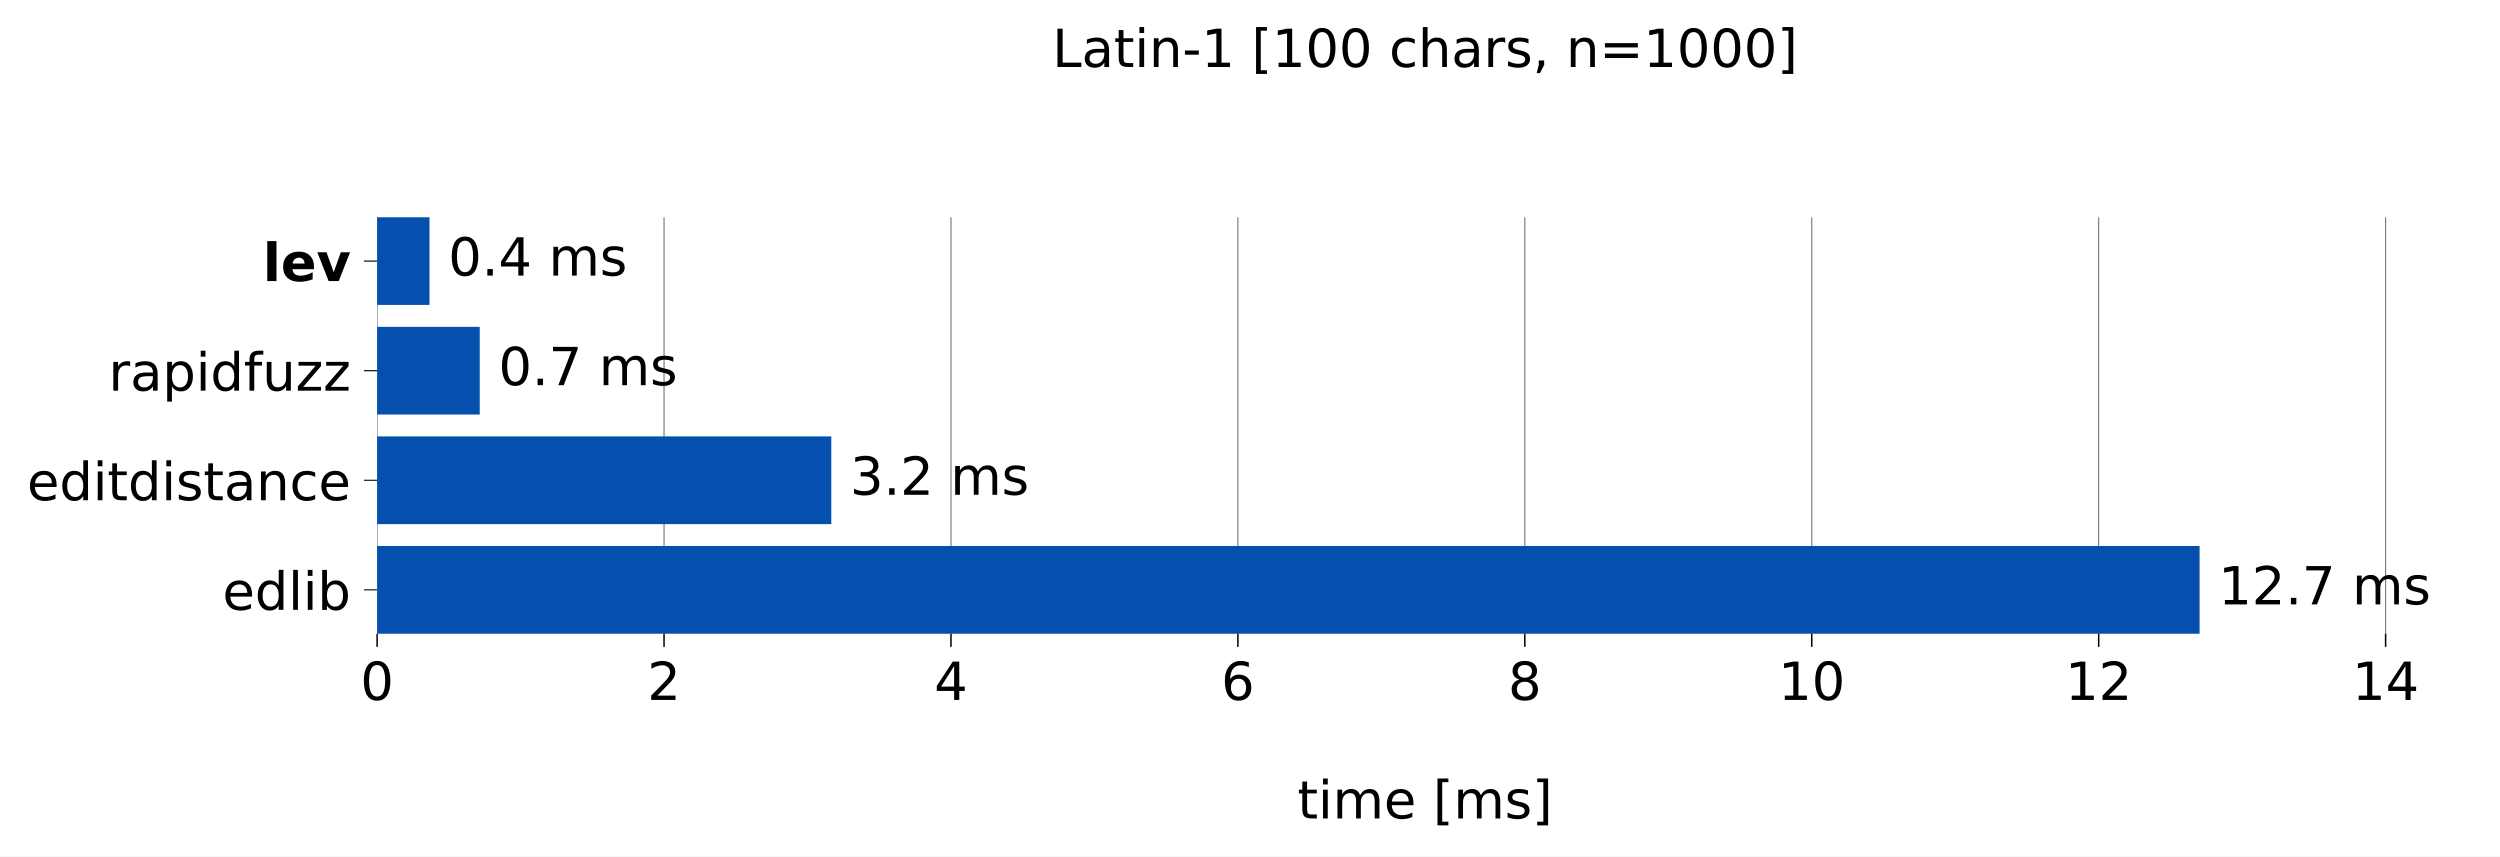
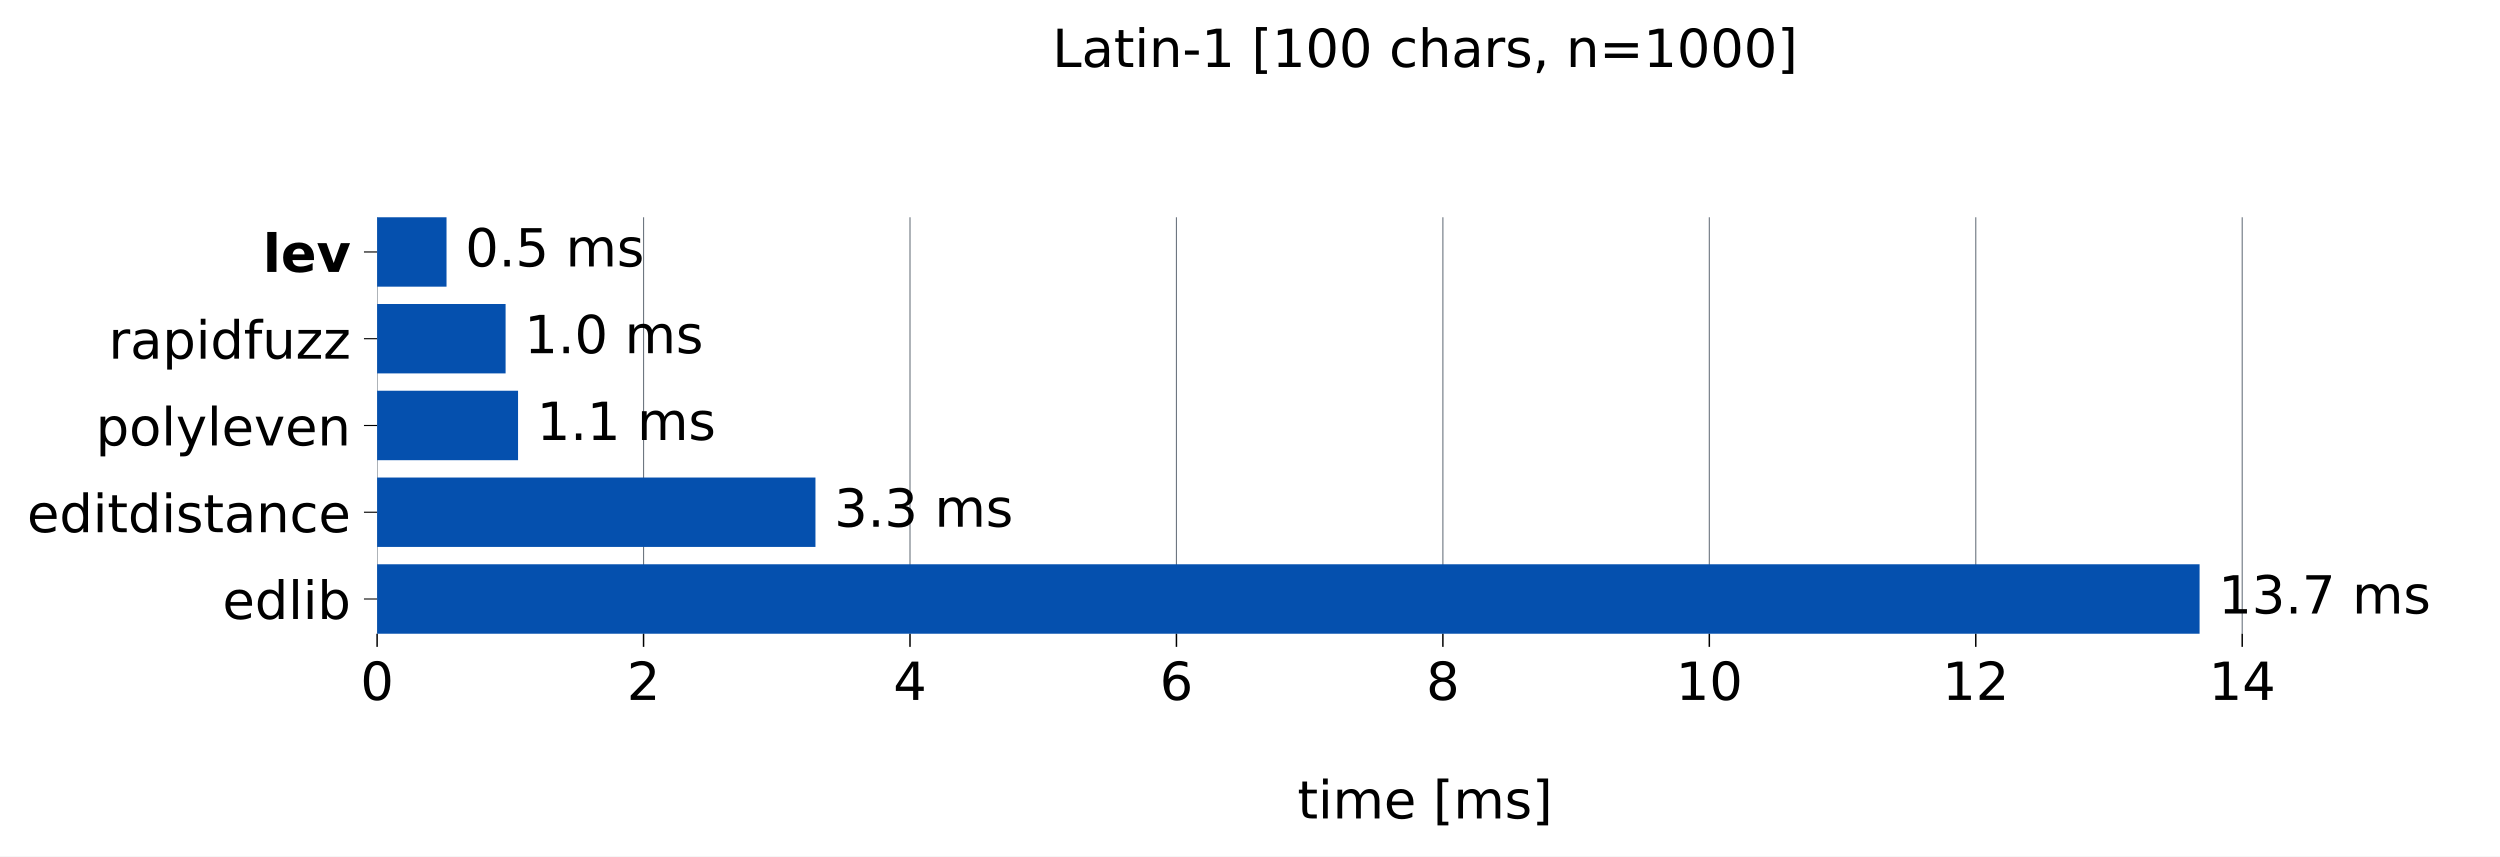
<svg xmlns="http://www.w3.org/2000/svg" xmlns:xlink="http://www.w3.org/1999/xlink" width="665.603pt" height="228.017pt" viewBox="0 0 665.603 228.017" version="1.1">
  <defs>
    <style type="text/css">*{stroke-linejoin: round; stroke-linecap: butt}</style>
  </defs>
  <g id="figure_1">
    <g id="patch_1">
      <path d="M 0 228.017 L 665.603 228.017 L 665.603 0 L 0 0 z " style="fill: #ffffff" />
    </g>
    <g id="axes_1">
      <g id="patch_2">
        <path d="M 100.403 168.718 L 658.403 168.718 L 658.403 57.838 L 100.403 57.838 z " style="fill: #ffffff" />
      </g>
      <g id="matplotlib.axis_1">
        <g id="xtick_1">
          <g id="line2d_1">
-             <path d="M 100.403 168.718 L 100.403 57.838 " clip-path="url(#pddc8aca910)" style="fill: none; stroke: #6e7781; stroke-width: 0.3; stroke-linecap: square" />
+             <path d="M 100.403 168.718 L 100.403 57.838 " clip-path="url(#pb4e41345ab)" style="fill: none; stroke: #6e7781; stroke-width: 0.3; stroke-linecap: square" />
          </g>
          <g id="line2d_2">
            <defs>
-               <path id="m059fdc7287" d="M 0 0 L 0 3.5 " style="stroke: #000000; stroke-width: 0.4" />
+               <path id="m0dd9002065" d="M 0 0 L 0 3.5 " style="stroke: #000000; stroke-width: 0.4" />
            </defs>
            <g>
-               <use xlink:href="#m059fdc7287" x="100.403" y="168.718" style="stroke: #000000; stroke-width: 0.4" />
+               <use xlink:href="#m0dd9002065" x="100.403" y="168.718" style="stroke: #000000; stroke-width: 0.4" />
            </g>
          </g>
          <g id="text_1">
            <g transform="translate(95.94906 186.3556) scale(0.14 -0.14)">
              <defs>
                <path id="DejaVuSans-30" d="M 2034 4250 Q 1547 4250 1301 3770 Q 1056 3291 1056 2328 Q 1056 1369 1301 889 Q 1547 409 2034 409 Q 2525 409 2770 889 Q 3016 1369 3016 2328 Q 3016 3291 2770 3770 Q 2525 4250 2034 4250 z M 2034 4750 Q 2819 4750 3233 4129 Q 3647 3509 3647 2328 Q 3647 1150 3233 529 Q 2819 -91 2034 -91 Q 1250 -91 836 529 Q 422 1150 422 2328 Q 422 3509 836 4129 Q 1250 4750 2034 4750 z " transform="scale(0.015625)" />
              </defs>
              <use xlink:href="#DejaVuSans-30" />
            </g>
          </g>
        </g>
        <g id="xtick_2">
          <g id="line2d_3">
-             <path d="M 176.795 168.718 L 176.795 57.838 " clip-path="url(#pddc8aca910)" style="fill: none; stroke: #6e7781; stroke-width: 0.3; stroke-linecap: square" />
+             <path d="M 171.341 168.718 L 171.341 57.838 " clip-path="url(#pb4e41345ab)" style="fill: none; stroke: #6e7781; stroke-width: 0.3; stroke-linecap: square" />
          </g>
          <g id="line2d_4">
            <g>
-               <use xlink:href="#m059fdc7287" x="176.795" y="168.718" style="stroke: #000000; stroke-width: 0.4" />
+               <use xlink:href="#m0dd9002065" x="171.341" y="168.718" style="stroke: #000000; stroke-width: 0.4" />
            </g>
          </g>
          <g id="text_2">
-             <g transform="translate(172.3409 186.3556) scale(0.14 -0.14)">
+             <g transform="translate(166.8871 186.3556) scale(0.14 -0.14)">
              <defs>
                <path id="DejaVuSans-32" d="M 1228 531 L 3431 531 L 3431 0 L 469 0 L 469 531 Q 828 903 1448 1529 Q 2069 2156 2228 2338 Q 2531 2678 2651 2914 Q 2772 3150 2772 3378 Q 2772 3750 2511 3984 Q 2250 4219 1831 4219 Q 1534 4219 1204 4116 Q 875 4013 500 3803 L 500 4441 Q 881 4594 1212 4672 Q 1544 4750 1819 4750 Q 2544 4750 2975 4387 Q 3406 4025 3406 3419 Q 3406 3131 3298 2873 Q 3191 2616 2906 2266 Q 2828 2175 2409 1742 Q 1991 1309 1228 531 z " transform="scale(0.015625)" />
              </defs>
              <use xlink:href="#DejaVuSans-32" />
            </g>
          </g>
        </g>
        <g id="xtick_3">
          <g id="line2d_5">
-             <path d="M 253.187 168.718 L 253.187 57.838 " clip-path="url(#pddc8aca910)" style="fill: none; stroke: #6e7781; stroke-width: 0.3; stroke-linecap: square" />
+             <path d="M 242.279 168.718 L 242.279 57.838 " clip-path="url(#pb4e41345ab)" style="fill: none; stroke: #6e7781; stroke-width: 0.3; stroke-linecap: square" />
          </g>
          <g id="line2d_6">
            <g>
-               <use xlink:href="#m059fdc7287" x="253.187" y="168.718" style="stroke: #000000; stroke-width: 0.4" />
+               <use xlink:href="#m0dd9002065" x="242.279" y="168.718" style="stroke: #000000; stroke-width: 0.4" />
            </g>
          </g>
          <g id="text_3">
-             <g transform="translate(248.7328 186.3556) scale(0.14 -0.14)">
+             <g transform="translate(237.8251 186.3556) scale(0.14 -0.14)">
              <defs>
                <path id="DejaVuSans-34" d="M 2419 4116 L 825 1625 L 2419 1625 L 2419 4116 z M 2253 4666 L 3047 4666 L 3047 1625 L 3713 1625 L 3713 1100 L 3047 1100 L 3047 0 L 2419 0 L 2419 1100 L 313 1100 L 313 1709 L 2253 4666 z " transform="scale(0.015625)" />
              </defs>
              <use xlink:href="#DejaVuSans-34" />
            </g>
          </g>
        </g>
        <g id="xtick_4">
          <g id="line2d_7">
-             <path d="M 329.578 168.718 L 329.578 57.838 " clip-path="url(#pddc8aca910)" style="fill: none; stroke: #6e7781; stroke-width: 0.3; stroke-linecap: square" />
+             <path d="M 313.217 168.718 L 313.217 57.838 " clip-path="url(#pb4e41345ab)" style="fill: none; stroke: #6e7781; stroke-width: 0.3; stroke-linecap: square" />
          </g>
          <g id="line2d_8">
            <g>
-               <use xlink:href="#m059fdc7287" x="329.578" y="168.718" style="stroke: #000000; stroke-width: 0.4" />
+               <use xlink:href="#m0dd9002065" x="313.217" y="168.718" style="stroke: #000000; stroke-width: 0.4" />
            </g>
          </g>
          <g id="text_4">
-             <g transform="translate(325.1247 186.3556) scale(0.14 -0.14)">
+             <g transform="translate(308.7631 186.3556) scale(0.14 -0.14)">
              <defs>
                <path id="DejaVuSans-36" d="M 2113 2584 Q 1688 2584 1439 2293 Q 1191 2003 1191 1497 Q 1191 994 1439 701 Q 1688 409 2113 409 Q 2538 409 2786 701 Q 3034 994 3034 1497 Q 3034 2003 2786 2293 Q 2538 2584 2113 2584 z M 3366 4563 L 3366 3988 Q 3128 4100 2886 4159 Q 2644 4219 2406 4219 Q 1781 4219 1451 3797 Q 1122 3375 1075 2522 Q 1259 2794 1537 2939 Q 1816 3084 2150 3084 Q 2853 3084 3261 2657 Q 3669 2231 3669 1497 Q 3669 778 3244 343 Q 2819 -91 2113 -91 Q 1303 -91 875 529 Q 447 1150 447 2328 Q 447 3434 972 4092 Q 1497 4750 2381 4750 Q 2619 4750 2861 4703 Q 3103 4656 3366 4563 z " transform="scale(0.015625)" />
              </defs>
              <use xlink:href="#DejaVuSans-36" />
            </g>
          </g>
        </g>
        <g id="xtick_5">
          <g id="line2d_9">
-             <path d="M 405.97 168.718 L 405.97 57.838 " clip-path="url(#pddc8aca910)" style="fill: none; stroke: #6e7781; stroke-width: 0.3; stroke-linecap: square" />
+             <path d="M 384.155 168.718 L 384.155 57.838 " clip-path="url(#pb4e41345ab)" style="fill: none; stroke: #6e7781; stroke-width: 0.3; stroke-linecap: square" />
          </g>
          <g id="line2d_10">
            <g>
-               <use xlink:href="#m059fdc7287" x="405.97" y="168.718" style="stroke: #000000; stroke-width: 0.4" />
+               <use xlink:href="#m0dd9002065" x="384.155" y="168.718" style="stroke: #000000; stroke-width: 0.4" />
            </g>
          </g>
          <g id="text_5">
-             <g transform="translate(401.5166 186.3556) scale(0.14 -0.14)">
+             <g transform="translate(379.7011 186.3556) scale(0.14 -0.14)">
              <defs>
                <path id="DejaVuSans-38" d="M 2034 2216 Q 1584 2216 1326 1975 Q 1069 1734 1069 1313 Q 1069 891 1326 650 Q 1584 409 2034 409 Q 2484 409 2743 651 Q 3003 894 3003 1313 Q 3003 1734 2745 1975 Q 2488 2216 2034 2216 z M 1403 2484 Q 997 2584 770 2862 Q 544 3141 544 3541 Q 544 4100 942 4425 Q 1341 4750 2034 4750 Q 2731 4750 3128 4425 Q 3525 4100 3525 3541 Q 3525 3141 3298 2862 Q 3072 2584 2669 2484 Q 3125 2378 3379 2068 Q 3634 1759 3634 1313 Q 3634 634 3220 271 Q 2806 -91 2034 -91 Q 1263 -91 848 271 Q 434 634 434 1313 Q 434 1759 690 2068 Q 947 2378 1403 2484 z M 1172 3481 Q 1172 3119 1398 2916 Q 1625 2713 2034 2713 Q 2441 2713 2670 2916 Q 2900 3119 2900 3481 Q 2900 3844 2670 4047 Q 2441 4250 2034 4250 Q 1625 4250 1398 4047 Q 1172 3844 1172 3481 z " transform="scale(0.015625)" />
              </defs>
              <use xlink:href="#DejaVuSans-38" />
            </g>
          </g>
        </g>
        <g id="xtick_6">
          <g id="line2d_11">
-             <path d="M 482.362 168.718 L 482.362 57.838 " clip-path="url(#pddc8aca910)" style="fill: none; stroke: #6e7781; stroke-width: 0.3; stroke-linecap: square" />
+             <path d="M 455.093 168.718 L 455.093 57.838 " clip-path="url(#pb4e41345ab)" style="fill: none; stroke: #6e7781; stroke-width: 0.3; stroke-linecap: square" />
          </g>
          <g id="line2d_12">
            <g>
-               <use xlink:href="#m059fdc7287" x="482.362" y="168.718" style="stroke: #000000; stroke-width: 0.4" />
+               <use xlink:href="#m0dd9002065" x="455.093" y="168.718" style="stroke: #000000; stroke-width: 0.4" />
            </g>
          </g>
          <g id="text_6">
-             <g transform="translate(473.4547 186.3556) scale(0.14 -0.14)">
+             <g transform="translate(446.1853 186.3556) scale(0.14 -0.14)">
              <defs>
                <path id="DejaVuSans-31" d="M 794 531 L 1825 531 L 1825 4091 L 703 3866 L 703 4441 L 1819 4666 L 2450 4666 L 2450 531 L 3481 531 L 3481 0 L 794 0 L 794 531 z " transform="scale(0.015625)" />
              </defs>
              <use xlink:href="#DejaVuSans-31" />
              <use xlink:href="#DejaVuSans-30" transform="translate(63.62305 0)" />
            </g>
          </g>
        </g>
        <g id="xtick_7">
          <g id="line2d_13">
-             <path d="M 558.754 168.718 L 558.754 57.838 " clip-path="url(#pddc8aca910)" style="fill: none; stroke: #6e7781; stroke-width: 0.3; stroke-linecap: square" />
+             <path d="M 526.031 168.718 L 526.031 57.838 " clip-path="url(#pb4e41345ab)" style="fill: none; stroke: #6e7781; stroke-width: 0.3; stroke-linecap: square" />
          </g>
          <g id="line2d_14">
            <g>
-               <use xlink:href="#m059fdc7287" x="558.754" y="168.718" style="stroke: #000000; stroke-width: 0.4" />
+               <use xlink:href="#m0dd9002065" x="526.031" y="168.718" style="stroke: #000000; stroke-width: 0.4" />
            </g>
          </g>
          <g id="text_7">
-             <g transform="translate(549.8466 186.3556) scale(0.14 -0.14)">
+             <g transform="translate(517.1233 186.3556) scale(0.14 -0.14)">
              <use xlink:href="#DejaVuSans-31" />
              <use xlink:href="#DejaVuSans-32" transform="translate(63.62305 0)" />
            </g>
          </g>
        </g>
        <g id="xtick_8">
          <g id="line2d_15">
-             <path d="M 635.146 168.718 L 635.146 57.838 " clip-path="url(#pddc8aca910)" style="fill: none; stroke: #6e7781; stroke-width: 0.3; stroke-linecap: square" />
+             <path d="M 596.969 168.718 L 596.969 57.838 " clip-path="url(#pb4e41345ab)" style="fill: none; stroke: #6e7781; stroke-width: 0.3; stroke-linecap: square" />
          </g>
          <g id="line2d_16">
            <g>
-               <use xlink:href="#m059fdc7287" x="635.146" y="168.718" style="stroke: #000000; stroke-width: 0.4" />
+               <use xlink:href="#m0dd9002065" x="596.969" y="168.718" style="stroke: #000000; stroke-width: 0.4" />
            </g>
          </g>
          <g id="text_8">
-             <g transform="translate(626.2385 186.3556) scale(0.14 -0.14)">
+             <g transform="translate(588.0613 186.3556) scale(0.14 -0.14)">
              <use xlink:href="#DejaVuSans-31" />
              <use xlink:href="#DejaVuSans-34" transform="translate(63.62305 0)" />
            </g>
          </g>
        </g>
        <g id="text_9">
          <g transform="translate(345.4364 217.905) scale(0.14 -0.14)">
            <defs>
              <path id="DejaVuSans-74" d="M 1172 4494 L 1172 3500 L 2356 3500 L 2356 3053 L 1172 3053 L 1172 1153 Q 1172 725 1289 603 Q 1406 481 1766 481 L 2356 481 L 2356 0 L 1766 0 Q 1100 0 847 248 Q 594 497 594 1153 L 594 3053 L 172 3053 L 172 3500 L 594 3500 L 594 4494 L 1172 4494 z " transform="scale(0.015625)" />
              <path id="DejaVuSans-69" d="M 603 3500 L 1178 3500 L 1178 0 L 603 0 L 603 3500 z M 603 4863 L 1178 4863 L 1178 4134 L 603 4134 L 603 4863 z " transform="scale(0.015625)" />
              <path id="DejaVuSans-6d" d="M 3328 2828 Q 3544 3216 3844 3400 Q 4144 3584 4550 3584 Q 5097 3584 5394 3201 Q 5691 2819 5691 2113 L 5691 0 L 5113 0 L 5113 2094 Q 5113 2597 4934 2840 Q 4756 3084 4391 3084 Q 3944 3084 3684 2787 Q 3425 2491 3425 1978 L 3425 0 L 2847 0 L 2847 2094 Q 2847 2600 2669 2842 Q 2491 3084 2119 3084 Q 1678 3084 1418 2786 Q 1159 2488 1159 1978 L 1159 0 L 581 0 L 581 3500 L 1159 3500 L 1159 2956 Q 1356 3278 1631 3431 Q 1906 3584 2284 3584 Q 2666 3584 2933 3390 Q 3200 3197 3328 2828 z " transform="scale(0.015625)" />
              <path id="DejaVuSans-65" d="M 3597 1894 L 3597 1613 L 953 1613 Q 991 1019 1311 708 Q 1631 397 2203 397 Q 2534 397 2845 478 Q 3156 559 3463 722 L 3463 178 Q 3153 47 2828 -22 Q 2503 -91 2169 -91 Q 1331 -91 842 396 Q 353 884 353 1716 Q 353 2575 817 3079 Q 1281 3584 2069 3584 Q 2775 3584 3186 3129 Q 3597 2675 3597 1894 z M 3022 2063 Q 3016 2534 2758 2815 Q 2500 3097 2075 3097 Q 1594 3097 1305 2825 Q 1016 2553 972 2059 L 3022 2063 z " transform="scale(0.015625)" />
              <path id="DejaVuSans-20" transform="scale(0.015625)" />
              <path id="DejaVuSans-5b" d="M 550 4863 L 1875 4863 L 1875 4416 L 1125 4416 L 1125 -397 L 1875 -397 L 1875 -844 L 550 -844 L 550 4863 z " transform="scale(0.015625)" />
              <path id="DejaVuSans-73" d="M 2834 3397 L 2834 2853 Q 2591 2978 2328 3040 Q 2066 3103 1784 3103 Q 1356 3103 1142 2972 Q 928 2841 928 2578 Q 928 2378 1081 2264 Q 1234 2150 1697 2047 L 1894 2003 Q 2506 1872 2764 1633 Q 3022 1394 3022 966 Q 3022 478 2636 193 Q 2250 -91 1575 -91 Q 1294 -91 989 -36 Q 684 19 347 128 L 347 722 Q 666 556 975 473 Q 1284 391 1588 391 Q 1994 391 2212 530 Q 2431 669 2431 922 Q 2431 1156 2273 1281 Q 2116 1406 1581 1522 L 1381 1569 Q 847 1681 609 1914 Q 372 2147 372 2553 Q 372 3047 722 3315 Q 1072 3584 1716 3584 Q 2034 3584 2315 3537 Q 2597 3491 2834 3397 z " transform="scale(0.015625)" />
              <path id="DejaVuSans-5d" d="M 1947 4863 L 1947 -844 L 622 -844 L 622 -397 L 1369 -397 L 1369 4416 L 622 4416 L 622 4863 L 1947 4863 z " transform="scale(0.015625)" />
            </defs>
            <use xlink:href="#DejaVuSans-74" />
            <use xlink:href="#DejaVuSans-69" transform="translate(39.20898 0)" />
            <use xlink:href="#DejaVuSans-6d" transform="translate(66.99219 0)" />
            <use xlink:href="#DejaVuSans-65" transform="translate(164.4043 0)" />
            <use xlink:href="#DejaVuSans-20" transform="translate(225.9277 0)" />
            <use xlink:href="#DejaVuSans-5b" transform="translate(257.7148 0)" />
            <use xlink:href="#DejaVuSans-6d" transform="translate(296.7285 0)" />
            <use xlink:href="#DejaVuSans-73" transform="translate(394.1406 0)" />
            <use xlink:href="#DejaVuSans-5d" transform="translate(446.2402 0)" />
          </g>
        </g>
      </g>
      <g id="matplotlib.axis_2">
        <g id="ytick_1">
          <g id="line2d_17">
            <defs>
-               <path id="mfa07e0bc92" d="M 0 0 L -3.5 0 " style="stroke: #000000; stroke-width: 0.3" />
+               <path id="m4bfa7e1358" d="M 0 0 L -3.5 0 " style="stroke: #000000; stroke-width: 0.3" />
            </defs>
            <g>
-               <use xlink:href="#mfa07e0bc92" x="100.403" y="157.046" style="stroke: #000000; stroke-width: 0.3" />
+               <use xlink:href="#m4bfa7e1358" x="100.403" y="159.478" style="stroke: #000000; stroke-width: 0.3" />
            </g>
          </g>
          <g id="text_10">
-             <g transform="translate(59.23406 162.3651) scale(0.14 -0.14)">
+             <g transform="translate(59.23406 164.7967) scale(0.14 -0.14)">
              <defs>
                <path id="DejaVuSans-64" d="M 2906 2969 L 2906 4863 L 3481 4863 L 3481 0 L 2906 0 L 2906 525 Q 2725 213 2448 61 Q 2172 -91 1784 -91 Q 1150 -91 751 415 Q 353 922 353 1747 Q 353 2572 751 3078 Q 1150 3584 1784 3584 Q 2172 3584 2448 3432 Q 2725 3281 2906 2969 z M 947 1747 Q 947 1113 1208 752 Q 1469 391 1925 391 Q 2381 391 2643 752 Q 2906 1113 2906 1747 Q 2906 2381 2643 2742 Q 2381 3103 1925 3103 Q 1469 3103 1208 2742 Q 947 2381 947 1747 z " transform="scale(0.015625)" />
                <path id="DejaVuSans-6c" d="M 603 4863 L 1178 4863 L 1178 0 L 603 0 L 603 4863 z " transform="scale(0.015625)" />
                <path id="DejaVuSans-62" d="M 3116 1747 Q 3116 2381 2855 2742 Q 2594 3103 2138 3103 Q 1681 3103 1420 2742 Q 1159 2381 1159 1747 Q 1159 1113 1420 752 Q 1681 391 2138 391 Q 2594 391 2855 752 Q 3116 1113 3116 1747 z M 1159 2969 Q 1341 3281 1617 3432 Q 1894 3584 2278 3584 Q 2916 3584 3314 3078 Q 3713 2572 3713 1747 Q 3713 922 3314 415 Q 2916 -91 2278 -91 Q 1894 -91 1617 61 Q 1341 213 1159 525 L 1159 0 L 581 0 L 581 4863 L 1159 4863 L 1159 2969 z " transform="scale(0.015625)" />
              </defs>
              <use xlink:href="#DejaVuSans-65" />
              <use xlink:href="#DejaVuSans-64" transform="translate(61.52344 0)" />
              <use xlink:href="#DejaVuSans-6c" transform="translate(125 0)" />
              <use xlink:href="#DejaVuSans-69" transform="translate(152.7832 0)" />
              <use xlink:href="#DejaVuSans-62" transform="translate(180.5664 0)" />
            </g>
          </g>
        </g>
        <g id="ytick_2">
          <g id="line2d_18">
            <g>
-               <use xlink:href="#mfa07e0bc92" x="100.403" y="127.867" style="stroke: #000000; stroke-width: 0.3" />
+               <use xlink:href="#m4bfa7e1358" x="100.403" y="136.378" style="stroke: #000000; stroke-width: 0.3" />
            </g>
          </g>
          <g id="text_11">
-             <g transform="translate(7.2 133.1862) scale(0.14 -0.14)">
+             <g transform="translate(7.2 141.6967) scale(0.14 -0.14)">
              <defs>
                <path id="DejaVuSans-61" d="M 2194 1759 Q 1497 1759 1228 1600 Q 959 1441 959 1056 Q 959 750 1161 570 Q 1363 391 1709 391 Q 2188 391 2477 730 Q 2766 1069 2766 1631 L 2766 1759 L 2194 1759 z M 3341 1997 L 3341 0 L 2766 0 L 2766 531 Q 2569 213 2275 61 Q 1981 -91 1556 -91 Q 1019 -91 701 211 Q 384 513 384 1019 Q 384 1609 779 1909 Q 1175 2209 1959 2209 L 2766 2209 L 2766 2266 Q 2766 2663 2505 2880 Q 2244 3097 1772 3097 Q 1472 3097 1187 3025 Q 903 2953 641 2809 L 641 3341 Q 956 3463 1253 3523 Q 1550 3584 1831 3584 Q 2591 3584 2966 3190 Q 3341 2797 3341 1997 z " transform="scale(0.015625)" />
                <path id="DejaVuSans-6e" d="M 3513 2113 L 3513 0 L 2938 0 L 2938 2094 Q 2938 2591 2744 2837 Q 2550 3084 2163 3084 Q 1697 3084 1428 2787 Q 1159 2491 1159 1978 L 1159 0 L 581 0 L 581 3500 L 1159 3500 L 1159 2956 Q 1366 3272 1645 3428 Q 1925 3584 2291 3584 Q 2894 3584 3203 3211 Q 3513 2838 3513 2113 z " transform="scale(0.015625)" />
                <path id="DejaVuSans-63" d="M 3122 3366 L 3122 2828 Q 2878 2963 2633 3030 Q 2388 3097 2138 3097 Q 1578 3097 1268 2742 Q 959 2388 959 1747 Q 959 1106 1268 751 Q 1578 397 2138 397 Q 2388 397 2633 464 Q 2878 531 3122 666 L 3122 134 Q 2881 22 2623 -34 Q 2366 -91 2075 -91 Q 1284 -91 818 406 Q 353 903 353 1747 Q 353 2603 823 3093 Q 1294 3584 2113 3584 Q 2378 3584 2631 3529 Q 2884 3475 3122 3366 z " transform="scale(0.015625)" />
              </defs>
              <use xlink:href="#DejaVuSans-65" />
              <use xlink:href="#DejaVuSans-64" transform="translate(61.52344 0)" />
              <use xlink:href="#DejaVuSans-69" transform="translate(125 0)" />
              <use xlink:href="#DejaVuSans-74" transform="translate(152.7832 0)" />
              <use xlink:href="#DejaVuSans-64" transform="translate(191.9922 0)" />
              <use xlink:href="#DejaVuSans-69" transform="translate(255.4688 0)" />
              <use xlink:href="#DejaVuSans-73" transform="translate(283.252 0)" />
              <use xlink:href="#DejaVuSans-74" transform="translate(335.3516 0)" />
              <use xlink:href="#DejaVuSans-61" transform="translate(374.5605 0)" />
              <use xlink:href="#DejaVuSans-6e" transform="translate(435.8398 0)" />
              <use xlink:href="#DejaVuSans-63" transform="translate(499.2188 0)" />
              <use xlink:href="#DejaVuSans-65" transform="translate(554.1992 0)" />
            </g>
          </g>
        </g>
        <g id="ytick_3">
          <g id="line2d_19">
            <g>
-               <use xlink:href="#mfa07e0bc92" x="100.403" y="98.688" style="stroke: #000000; stroke-width: 0.3" />
+               <use xlink:href="#m4bfa7e1358" x="100.403" y="113.278" style="stroke: #000000; stroke-width: 0.3" />
            </g>
          </g>
          <g id="text_12">
-             <g transform="translate(28.90656 104.0072) scale(0.14 -0.14)">
+             <g transform="translate(25.49625 118.5967) scale(0.14 -0.14)">
+               <defs>
+                 <path id="DejaVuSans-70" d="M 1159 525 L 1159 -1331 L 581 -1331 L 581 3500 L 1159 3500 L 1159 2969 Q 1341 3281 1617 3432 Q 1894 3584 2278 3584 Q 2916 3584 3314 3078 Q 3713 2572 3713 1747 Q 3713 922 3314 415 Q 2916 -91 2278 -91 Q 1894 -91 1617 61 Q 1341 213 1159 525 z M 3116 1747 Q 3116 2381 2855 2742 Q 2594 3103 2138 3103 Q 1681 3103 1420 2742 Q 1159 2381 1159 1747 Q 1159 1113 1420 752 Q 1681 391 2138 391 Q 2594 391 2855 752 Q 3116 1113 3116 1747 z " transform="scale(0.015625)" />
+                 <path id="DejaVuSans-6f" d="M 1959 3097 Q 1497 3097 1228 2736 Q 959 2375 959 1747 Q 959 1119 1226 758 Q 1494 397 1959 397 Q 2419 397 2687 759 Q 2956 1122 2956 1747 Q 2956 2369 2687 2733 Q 2419 3097 1959 3097 z M 1959 3584 Q 2709 3584 3137 3096 Q 3566 2609 3566 1747 Q 3566 888 3137 398 Q 2709 -91 1959 -91 Q 1206 -91 779 398 Q 353 888 353 1747 Q 353 2609 779 3096 Q 1206 3584 1959 3584 z " transform="scale(0.015625)" />
+                 <path id="DejaVuSans-79" d="M 2059 -325 Q 1816 -950 1584 -1140 Q 1353 -1331 966 -1331 L 506 -1331 L 506 -850 L 844 -850 Q 1081 -850 1212 -737 Q 1344 -625 1503 -206 L 1606 56 L 191 3500 L 800 3500 L 1894 763 L 2988 3500 L 3597 3500 L 2059 -325 z " transform="scale(0.015625)" />
+                 <path id="DejaVuSans-76" d="M 191 3500 L 800 3500 L 1894 563 L 2988 3500 L 3597 3500 L 2284 0 L 1503 0 L 191 3500 z " transform="scale(0.015625)" />
+               </defs>
+               <use xlink:href="#DejaVuSans-70" />
+               <use xlink:href="#DejaVuSans-6f" transform="translate(63.47656 0)" />
+               <use xlink:href="#DejaVuSans-6c" transform="translate(124.6582 0)" />
+               <use xlink:href="#DejaVuSans-79" transform="translate(152.4414 0)" />
+               <use xlink:href="#DejaVuSans-6c" transform="translate(211.6211 0)" />
+               <use xlink:href="#DejaVuSans-65" transform="translate(239.4043 0)" />
+               <use xlink:href="#DejaVuSans-76" transform="translate(300.9277 0)" />
+               <use xlink:href="#DejaVuSans-65" transform="translate(360.1074 0)" />
+               <use xlink:href="#DejaVuSans-6e" transform="translate(421.6309 0)" />
+             </g>
+           </g>
+         </g>
+         <g id="ytick_4">
+           <g id="line2d_20">
+             <g>
+               <use xlink:href="#m4bfa7e1358" x="100.403" y="90.178" style="stroke: #000000; stroke-width: 0.3" />
+             </g>
+           </g>
+           <g id="text_13">
+             <g transform="translate(28.90656 95.49672) scale(0.14 -0.14)">
              <defs>
                <path id="DejaVuSans-72" d="M 2631 2963 Q 2534 3019 2420 3045 Q 2306 3072 2169 3072 Q 1681 3072 1420 2755 Q 1159 2438 1159 1844 L 1159 0 L 581 0 L 581 3500 L 1159 3500 L 1159 2956 Q 1341 3275 1631 3429 Q 1922 3584 2338 3584 Q 2397 3584 2469 3576 Q 2541 3569 2628 3553 L 2631 2963 z " transform="scale(0.015625)" />
-                 <path id="DejaVuSans-70" d="M 1159 525 L 1159 -1331 L 581 -1331 L 581 3500 L 1159 3500 L 1159 2969 Q 1341 3281 1617 3432 Q 1894 3584 2278 3584 Q 2916 3584 3314 3078 Q 3713 2572 3713 1747 Q 3713 922 3314 415 Q 2916 -91 2278 -91 Q 1894 -91 1617 61 Q 1341 213 1159 525 z M 3116 1747 Q 3116 2381 2855 2742 Q 2594 3103 2138 3103 Q 1681 3103 1420 2742 Q 1159 2381 1159 1747 Q 1159 1113 1420 752 Q 1681 391 2138 391 Q 2594 391 2855 752 Q 3116 1113 3116 1747 z " transform="scale(0.015625)" />
                <path id="DejaVuSans-66" d="M 2375 4863 L 2375 4384 L 1825 4384 Q 1516 4384 1395 4259 Q 1275 4134 1275 3809 L 1275 3500 L 2222 3500 L 2222 3053 L 1275 3053 L 1275 0 L 697 0 L 697 3053 L 147 3053 L 147 3500 L 697 3500 L 697 3744 Q 697 4328 969 4595 Q 1241 4863 1831 4863 L 2375 4863 z " transform="scale(0.015625)" />
                <path id="DejaVuSans-75" d="M 544 1381 L 544 3500 L 1119 3500 L 1119 1403 Q 1119 906 1312 657 Q 1506 409 1894 409 Q 2359 409 2629 706 Q 2900 1003 2900 1516 L 2900 3500 L 3475 3500 L 3475 0 L 2900 0 L 2900 538 Q 2691 219 2414 64 Q 2138 -91 1772 -91 Q 1169 -91 856 284 Q 544 659 544 1381 z M 1991 3584 L 1991 3584 z " transform="scale(0.015625)" />
                <path id="DejaVuSans-7a" d="M 353 3500 L 3084 3500 L 3084 2975 L 922 459 L 3084 459 L 3084 0 L 275 0 L 275 525 L 2438 3041 L 353 3041 L 353 3500 z " transform="scale(0.015625)" />
              </defs>
              <use xlink:href="#DejaVuSans-72" />
              <use xlink:href="#DejaVuSans-61" transform="translate(41.11328 0)" />
              <use xlink:href="#DejaVuSans-70" transform="translate(102.3926 0)" />
              <use xlink:href="#DejaVuSans-69" transform="translate(165.8691 0)" />
              <use xlink:href="#DejaVuSans-64" transform="translate(193.6523 0)" />
              <use xlink:href="#DejaVuSans-66" transform="translate(257.1289 0)" />
              <use xlink:href="#DejaVuSans-75" transform="translate(292.334 0)" />
              <use xlink:href="#DejaVuSans-7a" transform="translate(355.7129 0)" />
              <use xlink:href="#DejaVuSans-7a" transform="translate(408.2031 0)" />
            </g>
          </g>
        </g>
-         <g id="ytick_4">
-           <g id="line2d_20">
-             <g>
-               <use xlink:href="#mfa07e0bc92" x="100.403" y="69.509" style="stroke: #000000; stroke-width: 0.3" />
-             </g>
-           </g>
-           <g id="text_13">
-             <g transform="translate(69.98125 74.8283) scale(0.14 -0.14)">
+         <g id="ytick_5">
+           <g id="line2d_21">
+             <g>
+               <use xlink:href="#m4bfa7e1358" x="100.403" y="67.078" style="stroke: #000000; stroke-width: 0.3" />
+             </g>
+           </g>
+           <g id="text_14">
+             <g transform="translate(69.98125 72.39672) scale(0.14 -0.14)">
              <defs>
                <path id="DejaVuSans-Bold-6c" d="M 538 4863 L 1656 4863 L 1656 0 L 538 0 L 538 4863 z " transform="scale(0.015625)" />
                <path id="DejaVuSans-Bold-65" d="M 4031 1759 L 4031 1441 L 1416 1441 Q 1456 1047 1700 850 Q 1944 653 2381 653 Q 2734 653 3104 758 Q 3475 863 3866 1075 L 3866 213 Q 3469 63 3072 -14 Q 2675 -91 2278 -91 Q 1328 -91 801 392 Q 275 875 275 1747 Q 275 2603 792 3093 Q 1309 3584 2216 3584 Q 3041 3584 3536 3087 Q 4031 2591 4031 1759 z M 2881 2131 Q 2881 2450 2695 2645 Q 2509 2841 2209 2841 Q 1884 2841 1681 2658 Q 1478 2475 1428 2131 L 2881 2131 z " transform="scale(0.015625)" />
                <path id="DejaVuSans-Bold-76" d="M 97 3500 L 1216 3500 L 2088 1081 L 2956 3500 L 4078 3500 L 2700 0 L 1472 0 L 97 3500 z " transform="scale(0.015625)" />
              </defs>
              <use xlink:href="#DejaVuSans-Bold-6c" />
              <use xlink:href="#DejaVuSans-Bold-65" transform="translate(34.27734 0)" />
              <use xlink:href="#DejaVuSans-Bold-76" transform="translate(102.0996 0)" />
            </g>
          </g>
        </g>
      </g>
      <g id="patch_3">
-         <path d="M 100.403 168.718 L 585.62 168.718 L 585.62 145.375 L 100.403 145.375 z " clip-path="url(#pddc8aca910)" style="fill: #0550ae" />
+         <path d="M 100.403 168.718 L 585.62 168.718 L 585.62 150.238 L 100.403 150.238 z " clip-path="url(#pb4e41345ab)" style="fill: #0550ae" />
      </g>
      <g id="patch_4">
-         <path d="M 100.403 139.539 L 221.323 139.539 L 221.323 116.196 L 100.403 116.196 z " clip-path="url(#pddc8aca910)" style="fill: #0550ae" />
+         <path d="M 100.403 145.618 L 217.108 145.618 L 217.108 127.138 L 100.403 127.138 z " clip-path="url(#pb4e41345ab)" style="fill: #0550ae" />
      </g>
      <g id="patch_5">
-         <path d="M 100.403 110.36 L 127.726 110.36 L 127.726 87.017 L 100.403 87.017 z " clip-path="url(#pddc8aca910)" style="fill: #0550ae" />
+         <path d="M 100.403 122.518 L 137.926 122.518 L 137.926 104.038 L 100.403 104.038 z " clip-path="url(#pb4e41345ab)" style="fill: #0550ae" />
      </g>
      <g id="patch_6">
-         <path d="M 100.403 81.181 L 114.351 81.181 L 114.351 57.838 L 100.403 57.838 z " clip-path="url(#pddc8aca910)" style="fill: #0550ae" />
-       </g>
-       <g id="text_14">
-         <g transform="translate(590.6202 160.9094) scale(0.14 -0.14)">
+         <path d="M 100.403 99.418 L 134.611 99.418 L 134.611 80.938 L 100.403 80.938 z " clip-path="url(#pb4e41345ab)" style="fill: #0550ae" />
+       </g>
+       <g id="patch_7">
+         <path d="M 100.403 76.318 L 118.884 76.318 L 118.884 57.838 L 100.403 57.838 z " clip-path="url(#pb4e41345ab)" style="fill: #0550ae" />
+       </g>
+       <g id="text_15">
+         <g transform="translate(590.6202 163.3409) scale(0.14 -0.14)">
          <defs>
+             <path id="DejaVuSans-33" d="M 2597 2516 Q 3050 2419 3304 2112 Q 3559 1806 3559 1356 Q 3559 666 3084 287 Q 2609 -91 1734 -91 Q 1441 -91 1130 -33 Q 819 25 488 141 L 488 750 Q 750 597 1062 519 Q 1375 441 1716 441 Q 2309 441 2620 675 Q 2931 909 2931 1356 Q 2931 1769 2642 2001 Q 2353 2234 1838 2234 L 1294 2234 L 1294 2753 L 1863 2753 Q 2328 2753 2575 2939 Q 2822 3125 2822 3475 Q 2822 3834 2567 4026 Q 2313 4219 1838 4219 Q 1578 4219 1281 4162 Q 984 4106 628 3988 L 628 4550 Q 988 4650 1302 4700 Q 1616 4750 1894 4750 Q 2613 4750 3031 4423 Q 3450 4097 3450 3541 Q 3450 3153 3228 2886 Q 3006 2619 2597 2516 z " transform="scale(0.015625)" />
            <path id="DejaVuSans-2e" d="M 684 794 L 1344 794 L 1344 0 L 684 0 L 684 794 z " transform="scale(0.015625)" />
            <path id="DejaVuSans-37" d="M 525 4666 L 3525 4666 L 3525 4397 L 1831 0 L 1172 0 L 2766 4134 L 525 4134 L 525 4666 z " transform="scale(0.015625)" />
          </defs>
          <use xlink:href="#DejaVuSans-31" />
-           <use xlink:href="#DejaVuSans-32" transform="translate(63.62305 0)" />
+           <use xlink:href="#DejaVuSans-33" transform="translate(63.62305 0)" />
          <use xlink:href="#DejaVuSans-2e" transform="translate(127.2461 0)" />
          <use xlink:href="#DejaVuSans-37" transform="translate(159.0332 0)" />
          <use xlink:href="#DejaVuSans-20" transform="translate(222.6562 0)" />
          <use xlink:href="#DejaVuSans-6d" transform="translate(254.4434 0)" />
          <use xlink:href="#DejaVuSans-73" transform="translate(351.8555 0)" />
        </g>
      </g>
-       <g id="text_15">
-         <g transform="translate(226.3232 131.7304) scale(0.14 -0.14)">
-           <defs>
-             <path id="DejaVuSans-33" d="M 2597 2516 Q 3050 2419 3304 2112 Q 3559 1806 3559 1356 Q 3559 666 3084 287 Q 2609 -91 1734 -91 Q 1441 -91 1130 -33 Q 819 25 488 141 L 488 750 Q 750 597 1062 519 Q 1375 441 1716 441 Q 2309 441 2620 675 Q 2931 909 2931 1356 Q 2931 1769 2642 2001 Q 2353 2234 1838 2234 L 1294 2234 L 1294 2753 L 1863 2753 Q 2328 2753 2575 2939 Q 2822 3125 2822 3475 Q 2822 3834 2567 4026 Q 2313 4219 1838 4219 Q 1578 4219 1281 4162 Q 984 4106 628 3988 L 628 4550 Q 988 4650 1302 4700 Q 1616 4750 1894 4750 Q 2613 4750 3031 4423 Q 3450 4097 3450 3541 Q 3450 3153 3228 2886 Q 3006 2619 2597 2516 z " transform="scale(0.015625)" />
-           </defs>
+       <g id="text_16">
+         <g transform="translate(222.1076 140.2409) scale(0.14 -0.14)">
          <use xlink:href="#DejaVuSans-33" />
          <use xlink:href="#DejaVuSans-2e" transform="translate(63.62305 0)" />
-           <use xlink:href="#DejaVuSans-32" transform="translate(95.41016 0)" />
+           <use xlink:href="#DejaVuSans-33" transform="translate(95.41016 0)" />
          <use xlink:href="#DejaVuSans-20" transform="translate(159.0332 0)" />
          <use xlink:href="#DejaVuSans-6d" transform="translate(190.8203 0)" />
          <use xlink:href="#DejaVuSans-73" transform="translate(288.2324 0)" />
        </g>
      </g>
-       <g id="text_16">
-         <g transform="translate(132.7257 102.5515) scale(0.14 -0.14)">
-           <use xlink:href="#DejaVuSans-30" />
+       <g id="text_17">
+         <g transform="translate(142.926 117.1409) scale(0.14 -0.14)">
+           <use xlink:href="#DejaVuSans-31" />
          <use xlink:href="#DejaVuSans-2e" transform="translate(63.62305 0)" />
-           <use xlink:href="#DejaVuSans-37" transform="translate(95.41016 0)" />
+           <use xlink:href="#DejaVuSans-31" transform="translate(95.41016 0)" />
          <use xlink:href="#DejaVuSans-20" transform="translate(159.0332 0)" />
          <use xlink:href="#DejaVuSans-6d" transform="translate(190.8203 0)" />
          <use xlink:href="#DejaVuSans-73" transform="translate(288.2324 0)" />
        </g>
      </g>
-       <g id="text_17">
-         <g transform="translate(119.3507 73.37252) scale(0.14 -0.14)">
-           <use xlink:href="#DejaVuSans-30" />
+       <g id="text_18">
+         <g transform="translate(139.6112 94.04094) scale(0.14 -0.14)">
+           <use xlink:href="#DejaVuSans-31" />
          <use xlink:href="#DejaVuSans-2e" transform="translate(63.62305 0)" />
-           <use xlink:href="#DejaVuSans-34" transform="translate(95.41016 0)" />
+           <use xlink:href="#DejaVuSans-30" transform="translate(95.41016 0)" />
          <use xlink:href="#DejaVuSans-20" transform="translate(159.0332 0)" />
          <use xlink:href="#DejaVuSans-6d" transform="translate(190.8203 0)" />
          <use xlink:href="#DejaVuSans-73" transform="translate(288.2324 0)" />
        </g>
      </g>
-       <g id="text_18">
+       <g id="text_19">
+         <g transform="translate(123.8837 70.94094) scale(0.14 -0.14)">
+           <defs>
+             <path id="DejaVuSans-35" d="M 691 4666 L 3169 4666 L 3169 4134 L 1269 4134 L 1269 2991 Q 1406 3038 1543 3061 Q 1681 3084 1819 3084 Q 2600 3084 3056 2656 Q 3513 2228 3513 1497 Q 3513 744 3044 326 Q 2575 -91 1722 -91 Q 1428 -91 1123 -41 Q 819 9 494 109 L 494 744 Q 775 591 1075 516 Q 1375 441 1709 441 Q 2250 441 2565 725 Q 2881 1009 2881 1497 Q 2881 1984 2565 2268 Q 2250 2553 1709 2553 Q 1456 2553 1204 2497 Q 953 2441 691 2322 L 691 4666 z " transform="scale(0.015625)" />
+           </defs>
+           <use xlink:href="#DejaVuSans-30" />
+           <use xlink:href="#DejaVuSans-2e" transform="translate(63.62305 0)" />
+           <use xlink:href="#DejaVuSans-35" transform="translate(95.41016 0)" />
+           <use xlink:href="#DejaVuSans-20" transform="translate(159.0332 0)" />
+           <use xlink:href="#DejaVuSans-6d" transform="translate(190.8203 0)" />
+           <use xlink:href="#DejaVuSans-73" transform="translate(288.2324 0)" />
+         </g>
+       </g>
+       <g id="text_20">
        <g transform="translate(280.1702 17.83781) scale(0.14 -0.14)">
          <defs>
            <path id="DejaVuSans-4c" d="M 628 4666 L 1259 4666 L 1259 531 L 3531 531 L 3531 0 L 628 0 L 628 4666 z " transform="scale(0.015625)" />
            <path id="DejaVuSans-2d" d="M 313 2009 L 1997 2009 L 1997 1497 L 313 1497 L 313 2009 z " transform="scale(0.015625)" />
            <path id="DejaVuSans-68" d="M 3513 2113 L 3513 0 L 2938 0 L 2938 2094 Q 2938 2591 2744 2837 Q 2550 3084 2163 3084 Q 1697 3084 1428 2787 Q 1159 2491 1159 1978 L 1159 0 L 581 0 L 581 4863 L 1159 4863 L 1159 2956 Q 1366 3272 1645 3428 Q 1925 3584 2291 3584 Q 2894 3584 3203 3211 Q 3513 2838 3513 2113 z " transform="scale(0.015625)" />
            <path id="DejaVuSans-2c" d="M 750 794 L 1409 794 L 1409 256 L 897 -744 L 494 -744 L 750 256 L 750 794 z " transform="scale(0.015625)" />
            <path id="DejaVuSans-3d" d="M 678 2906 L 4684 2906 L 4684 2381 L 678 2381 L 678 2906 z M 678 1631 L 4684 1631 L 4684 1100 L 678 1100 L 678 1631 z " transform="scale(0.015625)" />
          </defs>
          <use xlink:href="#DejaVuSans-4c" />
          <use xlink:href="#DejaVuSans-61" transform="translate(55.71289 0)" />
          <use xlink:href="#DejaVuSans-74" transform="translate(116.9922 0)" />
          <use xlink:href="#DejaVuSans-69" transform="translate(156.2012 0)" />
          <use xlink:href="#DejaVuSans-6e" transform="translate(183.9844 0)" />
          <use xlink:href="#DejaVuSans-2d" transform="translate(247.3633 0)" />
          <use xlink:href="#DejaVuSans-31" transform="translate(283.4473 0)" />
          <use xlink:href="#DejaVuSans-20" transform="translate(347.0703 0)" />
          <use xlink:href="#DejaVuSans-5b" transform="translate(378.8574 0)" />
          <use xlink:href="#DejaVuSans-31" transform="translate(417.8711 0)" />
          <use xlink:href="#DejaVuSans-30" transform="translate(481.4941 0)" />
          <use xlink:href="#DejaVuSans-30" transform="translate(545.1172 0)" />
          <use xlink:href="#DejaVuSans-20" transform="translate(608.7402 0)" />
          <use xlink:href="#DejaVuSans-63" transform="translate(640.5273 0)" />
          <use xlink:href="#DejaVuSans-68" transform="translate(695.5078 0)" />
          <use xlink:href="#DejaVuSans-61" transform="translate(758.8867 0)" />
          <use xlink:href="#DejaVuSans-72" transform="translate(820.166 0)" />
          <use xlink:href="#DejaVuSans-73" transform="translate(861.2793 0)" />
          <use xlink:href="#DejaVuSans-2c" transform="translate(913.3789 0)" />
          <use xlink:href="#DejaVuSans-20" transform="translate(945.166 0)" />
          <use xlink:href="#DejaVuSans-6e" transform="translate(976.9531 0)" />
          <use xlink:href="#DejaVuSans-3d" transform="translate(1040.332 0)" />
          <use xlink:href="#DejaVuSans-31" transform="translate(1124.121 0)" />
          <use xlink:href="#DejaVuSans-30" transform="translate(1187.744 0)" />
          <use xlink:href="#DejaVuSans-30" transform="translate(1251.367 0)" />
          <use xlink:href="#DejaVuSans-30" transform="translate(1314.99 0)" />
          <use xlink:href="#DejaVuSans-5d" transform="translate(1378.613 0)" />
        </g>
      </g>
    </g>
  </g>
  <defs>
-     <clipPath id="pddc8aca910">
+     <clipPath id="pb4e41345ab">
      <rect x="100.403" y="57.838" width="558" height="110.88" />
    </clipPath>
  </defs>
</svg>
